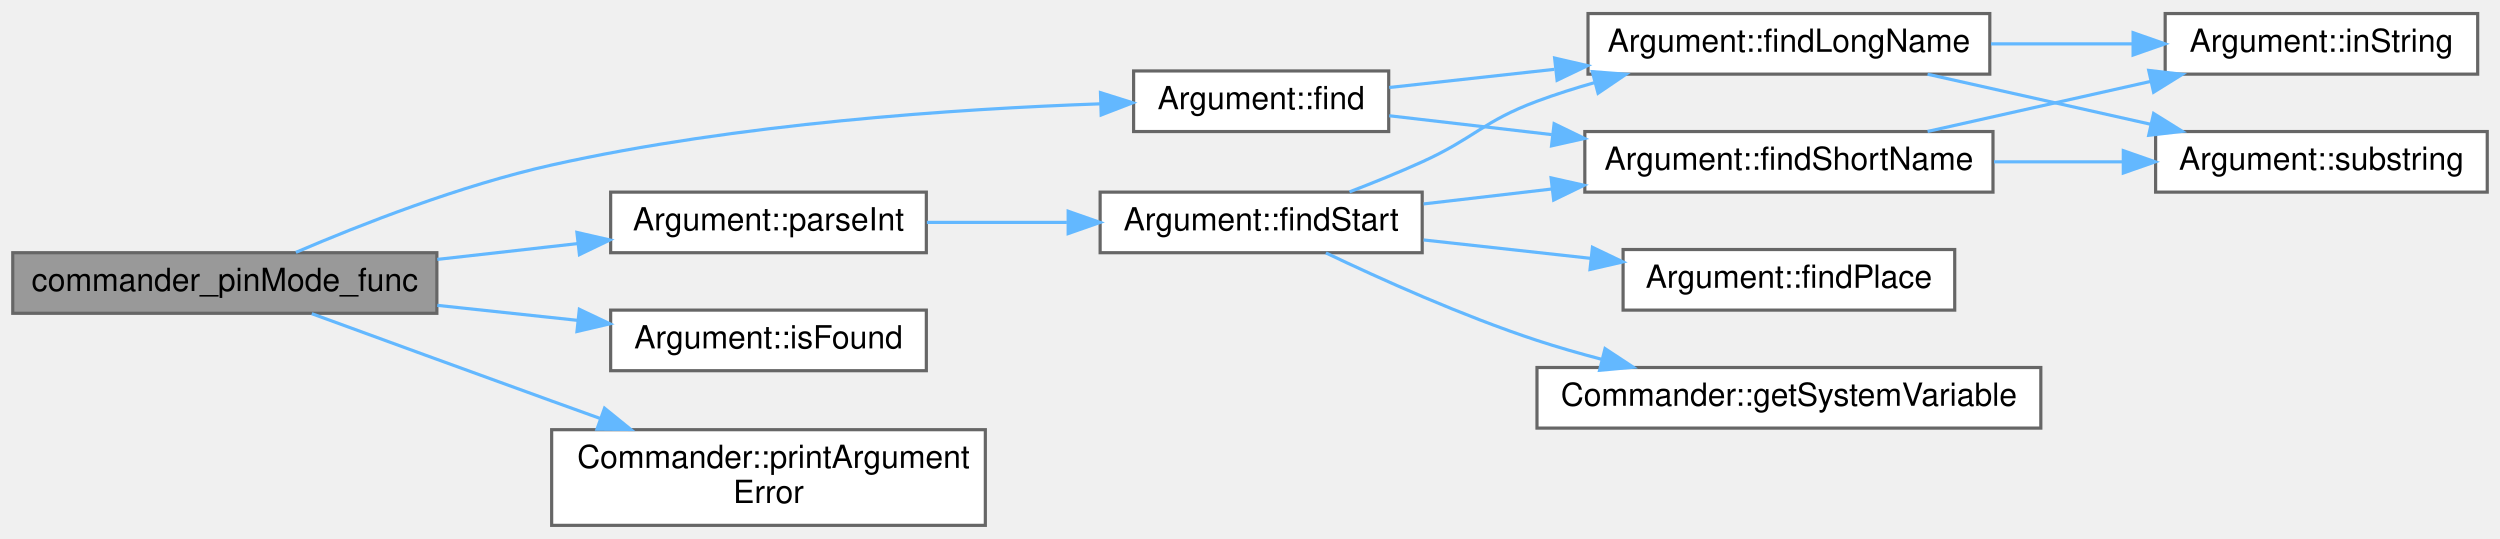
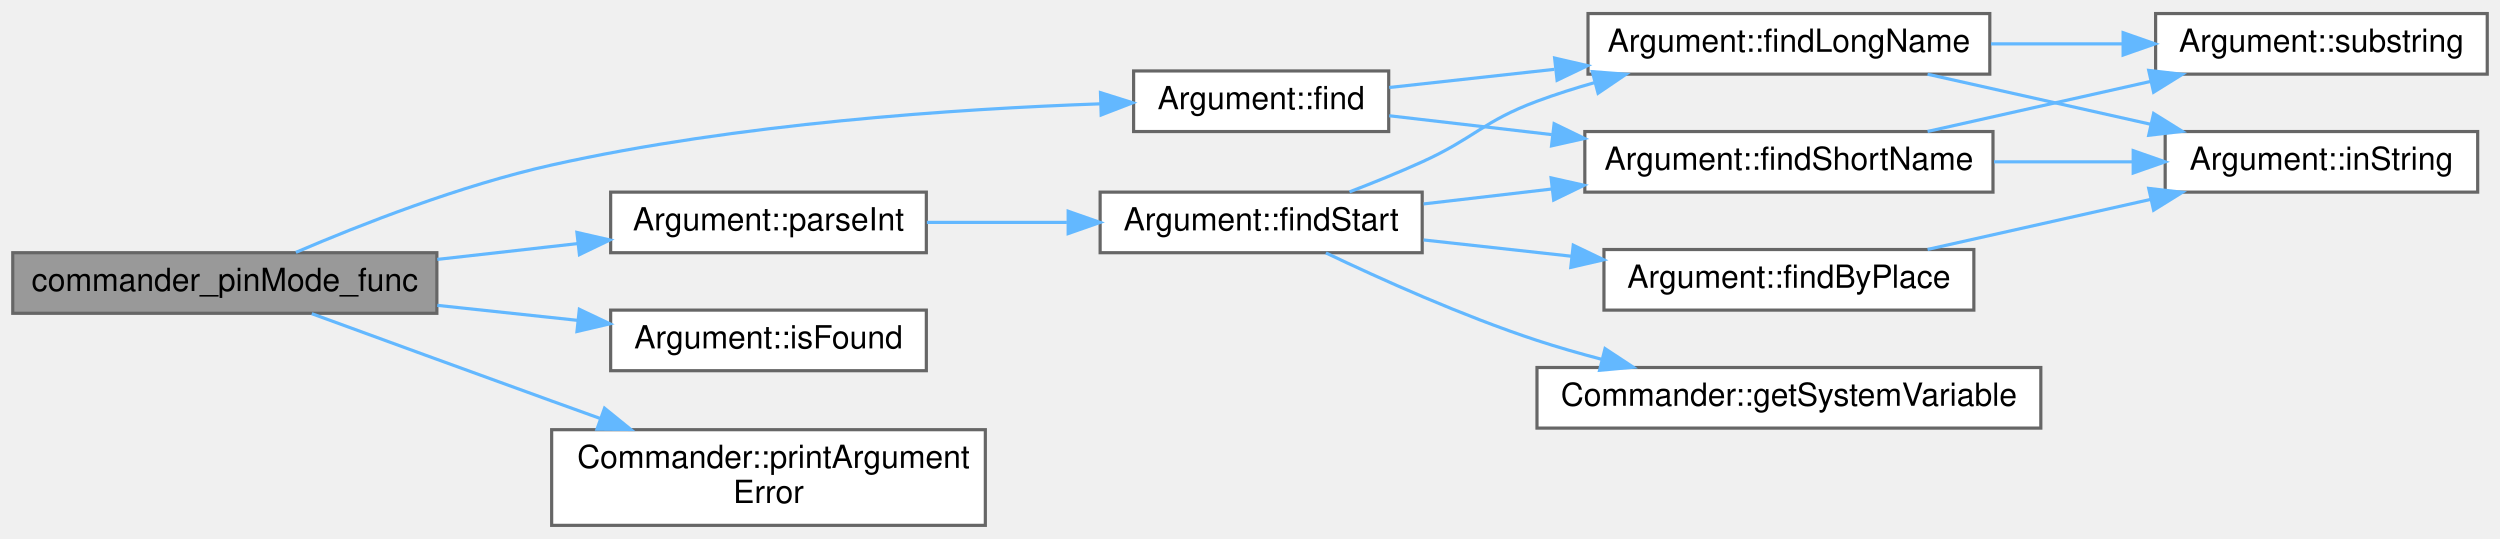
<svg xmlns="http://www.w3.org/2000/svg" xmlns:xlink="http://www.w3.org/1999/xlink" width="784pt" height="169pt" viewBox="0.00 0.00 784.00 168.50">
  <g id="graph0" class="graph" transform="scale(1 1) rotate(0) translate(4 164.5)">
    <g id="node1" class="node">
      <g id="a_node1">
        <a xlink:title="Premade function for pinMode command.">
          <polygon fill="#999999" stroke="#666666" points="133,-85.5 0,-85.5 0,-66.5 133,-66.5 133,-85.5" />
          <text text-anchor="middle" x="66.5" y="-73.5" font-family="Helvetica,sans-Serif" font-size="10.00">commander_pinMode_func</text>
        </a>
      </g>
    </g>
    <g id="node2" class="node">
      <g id="a_node2">
        <a xlink:href="class_argument.html#a11a9933e5a65f1cbf0525cd9bd2a29ca" target="_top" xlink:title=" ">
          <polygon fill="white" stroke="#666666" points="431.5,-142.5 351.5,-142.5 351.5,-123.5 431.5,-123.5 431.5,-142.5" />
          <text text-anchor="middle" x="391.5" y="-130.5" font-family="Helvetica,sans-Serif" font-size="10.00">Argument::find</text>
        </a>
      </g>
    </g>
    <g id="edge1" class="edge">
      <path fill="none" stroke="#63b8ff" d="M88.79,-85.61C109,-94.28 140.44,-106.62 169,-113 227.21,-126 295.81,-130.6 341.08,-132.19" />
      <polygon fill="#63b8ff" stroke="#63b8ff" points="341.11,-135.7 351.22,-132.52 341.33,-128.7 341.11,-135.7" />
    </g>
    <g id="node7" class="node">
      <g id="a_node7">
        <a xlink:href="class_argument.html#a5d0ae00347ef7108f6cab6c270ac5728" target="_top" xlink:title=" ">
          <polygon fill="white" stroke="#666666" points="286.5,-67.5 187.5,-67.5 187.5,-48.5 286.5,-48.5 286.5,-67.5" />
          <text text-anchor="middle" x="237" y="-55.5" font-family="Helvetica,sans-Serif" font-size="10.00">Argument::isFound</text>
        </a>
      </g>
    </g>
    <g id="edge8" class="edge">
      <path fill="none" stroke="#63b8ff" d="M133.13,-68.99C147.63,-67.44 162.9,-65.81 177.12,-64.29" />
      <polygon fill="#63b8ff" stroke="#63b8ff" points="177.68,-67.75 187.25,-63.21 176.94,-60.79 177.68,-67.75" />
    </g>
    <g id="node8" class="node">
      <g id="a_node8">
        <a xlink:href="class_argument.html#aeabd957dda6add595aa860761ea337f1" target="_top" xlink:title=" ">
          <polygon fill="white" stroke="#666666" points="286.5,-104.5 187.5,-104.5 187.5,-85.5 286.5,-85.5 286.5,-104.5" />
          <text text-anchor="middle" x="237" y="-92.5" font-family="Helvetica,sans-Serif" font-size="10.00">Argument::parseInt</text>
        </a>
      </g>
    </g>
    <g id="edge9" class="edge">
      <path fill="none" stroke="#63b8ff" d="M133.13,-83.4C147.63,-85.04 162.9,-86.76 177.12,-88.36" />
      <polygon fill="#63b8ff" stroke="#63b8ff" points="176.92,-91.86 187.25,-89.5 177.71,-84.9 176.92,-91.86" />
    </g>
    <g id="node12" class="node">
      <g id="a_node12">
        <a xlink:href="class_commander.html#a11b7236808d55ed1c497e719117cdf3d" target="_top" xlink:title="Print 'Argument error!' to a specified Serial channel.">
          <polygon fill="white" stroke="#666666" points="305,-30 169,-30 169,0 305,0 305,-30" />
          <text text-anchor="start" x="177" y="-18" font-family="Helvetica,sans-Serif" font-size="10.00">Commander::printArgument</text>
          <text text-anchor="middle" x="237" y="-7" font-family="Helvetica,sans-Serif" font-size="10.00">Error</text>
        </a>
      </g>
    </g>
-     <g id="edge15" class="edge">
+     <g id="edge16" class="edge">
      <path fill="none" stroke="#63b8ff" d="M93.77,-66.38C114.26,-58.89 143.42,-48.24 169,-39 173.89,-37.23 178.97,-35.4 184.07,-33.57" />
      <polygon fill="#63b8ff" stroke="#63b8ff" points="185.58,-36.74 193.81,-30.07 183.22,-30.16 185.58,-36.74" />
    </g>
    <g id="node3" class="node">
      <g id="a_node3">
-         <a xlink:href="class_argument.html#a19696736b23d7f4f4c6e4125e67f59a8" target="_top" xlink:title=" ">
+         <a xlink:href="class_argument.html#a19696736b23d7f4f4c6e4125e67f59a8" target="_top" xlink:title="Find the start position of a long named argument.">
          <polygon fill="white" stroke="#666666" points="620,-160.5 494,-160.5 494,-141.5 620,-141.5 620,-160.5" />
          <text text-anchor="middle" x="557" y="-148.5" font-family="Helvetica,sans-Serif" font-size="10.00">Argument::findLongName</text>
        </a>
      </g>
    </g>
    <g id="edge2" class="edge">
      <path fill="none" stroke="#63b8ff" d="M431.66,-137.31C447.22,-139.02 465.63,-141.05 483.45,-143.01" />
      <polygon fill="#63b8ff" stroke="#63b8ff" points="483.53,-146.54 493.85,-144.16 484.3,-139.58 483.53,-146.54" />
    </g>
    <g id="node6" class="node">
      <g id="a_node6">
-         <a xlink:href="class_argument.html#a3ec1ea9ca2d489a987e0fa335daaf061" target="_top" xlink:title=" ">
+         <a xlink:href="class_argument.html#a3ec1ea9ca2d489a987e0fa335daaf061" target="_top" xlink:title="Find the start position of a short named argument.">
          <polygon fill="white" stroke="#666666" points="621,-123.5 493,-123.5 493,-104.5 621,-104.5 621,-123.5" />
          <text text-anchor="middle" x="557" y="-111.5" font-family="Helvetica,sans-Serif" font-size="10.00">Argument::findShortName</text>
        </a>
      </g>
    </g>
    <g id="edge5" class="edge">
      <path fill="none" stroke="#63b8ff" d="M431.66,-128.45C446.98,-126.67 465.07,-124.57 482.64,-122.53" />
      <polygon fill="#63b8ff" stroke="#63b8ff" points="483.37,-125.96 492.9,-121.33 482.56,-119.01 483.37,-125.96" />
    </g>
    <g id="node4" class="node">
      <g id="a_node4">
        <a xlink:href="class_argument.html#af21c1965c64a5f3984cbf42bcf1eec5f" target="_top" xlink:title=" ">
-           <polygon fill="white" stroke="#666666" points="773,-160.5 675,-160.5 675,-141.5 773,-141.5 773,-160.5" />
-           <text text-anchor="middle" x="724" y="-148.5" font-family="Helvetica,sans-Serif" font-size="10.00">Argument::inString</text>
+           <polygon fill="white" stroke="#666666" points="773,-123.5 675,-123.5 675,-104.5 773,-104.5 773,-123.5" />
+           <text text-anchor="middle" x="724" y="-111.5" font-family="Helvetica,sans-Serif" font-size="10.00">Argument::inString</text>
        </a>
      </g>
    </g>
    <g id="edge3" class="edge">
-       <path fill="none" stroke="#63b8ff" d="M620.38,-151C634.92,-151 650.35,-151 664.7,-151" />
-       <polygon fill="#63b8ff" stroke="#63b8ff" points="664.94,-154.5 674.94,-151 664.94,-147.5 664.94,-154.5" />
+       <path fill="none" stroke="#63b8ff" d="M600.49,-141.47C621.87,-136.68 647.97,-130.82 670.58,-125.75" />
+       <polygon fill="#63b8ff" stroke="#63b8ff" points="671.37,-129.16 680.37,-123.56 669.84,-122.33 671.37,-129.16" />
    </g>
    <g id="node5" class="node">
      <g id="a_node5">
        <a xlink:href="class_argument.html#a8f98fbce9e55886c0b3a84c6f92572e5" target="_top" xlink:title=" ">
-           <polygon fill="white" stroke="#666666" points="776,-123.5 672,-123.5 672,-104.5 776,-104.5 776,-123.5" />
-           <text text-anchor="middle" x="724" y="-111.5" font-family="Helvetica,sans-Serif" font-size="10.00">Argument::substring</text>
+           <polygon fill="white" stroke="#666666" points="776,-160.5 672,-160.5 672,-141.5 776,-141.5 776,-160.5" />
+           <text text-anchor="middle" x="724" y="-148.5" font-family="Helvetica,sans-Serif" font-size="10.00">Argument::substring</text>
        </a>
      </g>
    </g>
    <g id="edge4" class="edge">
-       <path fill="none" stroke="#63b8ff" d="M600.49,-141.47C621.87,-136.68 647.97,-130.82 670.58,-125.75" />
-       <polygon fill="#63b8ff" stroke="#63b8ff" points="671.37,-129.16 680.37,-123.56 669.84,-122.33 671.37,-129.16" />
+       <path fill="none" stroke="#63b8ff" d="M620.38,-151C633.91,-151 648.2,-151 661.69,-151" />
+       <polygon fill="#63b8ff" stroke="#63b8ff" points="661.81,-154.5 671.81,-151 661.81,-147.5 661.81,-154.5" />
    </g>
    <g id="edge6" class="edge">
+       <path fill="none" stroke="#63b8ff" d="M621.32,-114C635.65,-114 650.81,-114 664.91,-114" />
+       <polygon fill="#63b8ff" stroke="#63b8ff" points="664.97,-117.5 674.97,-114 664.97,-110.5 664.97,-117.5" />
+     </g>
+     <g id="edge7" class="edge">
      <path fill="none" stroke="#63b8ff" d="M600.49,-123.53C621.87,-128.32 647.97,-134.18 670.58,-139.25" />
      <polygon fill="#63b8ff" stroke="#63b8ff" points="669.84,-142.67 680.37,-141.44 671.37,-135.84 669.84,-142.67" />
-     </g>
-     <g id="edge7" class="edge">
-       <path fill="none" stroke="#63b8ff" d="M621.32,-114C634.52,-114 648.4,-114 661.53,-114" />
-       <polygon fill="#63b8ff" stroke="#63b8ff" points="661.87,-117.5 671.87,-114 661.87,-110.5 661.87,-117.5" />
    </g>
    <g id="node9" class="node">
      <g id="a_node9">
        <a xlink:href="class_argument.html#a7fab3d983e4a63b93e6f50df82ed6f84" target="_top" xlink:title=" ">
          <polygon fill="white" stroke="#666666" points="442,-104.5 341,-104.5 341,-85.5 442,-85.5 442,-104.5" />
          <text text-anchor="middle" x="391.5" y="-92.5" font-family="Helvetica,sans-Serif" font-size="10.00">Argument::findStart</text>
        </a>
      </g>
    </g>
    <g id="edge10" class="edge">
      <path fill="none" stroke="#63b8ff" d="M286.67,-95C300.63,-95 316.01,-95 330.57,-95" />
      <polygon fill="#63b8ff" stroke="#63b8ff" points="330.98,-98.5 340.98,-95 330.98,-91.5 330.98,-98.5" />
    </g>
-     <g id="edge11" class="edge">
+     <g id="edge13" class="edge">
      <path fill="none" stroke="#63b8ff" d="M419.2,-104.58C426.65,-107.44 434.71,-110.69 442,-114 458.47,-121.48 461.04,-126.69 478,-133 483.81,-135.16 489.97,-137.12 496.17,-138.87" />
      <polygon fill="#63b8ff" stroke="#63b8ff" points="495.35,-142.28 505.92,-141.47 497.15,-135.51 495.35,-142.28" />
    </g>
-     <g id="edge13" class="edge">
+     <g id="edge14" class="edge">
      <path fill="none" stroke="#63b8ff" d="M442.44,-100.8C455.09,-102.27 468.94,-103.88 482.49,-105.46" />
      <polygon fill="#63b8ff" stroke="#63b8ff" points="482.42,-108.97 492.76,-106.65 483.23,-102.02 482.42,-108.97" />
    </g>
    <g id="node10" class="node">
      <g id="a_node10">
-         <a xlink:href="class_argument.html#a267c2e9b46491f60b264c39e08ad5686" target="_top" xlink:title=" ">
-           <polygon fill="white" stroke="#666666" points="609,-86.5 505,-86.5 505,-67.5 609,-67.5 609,-86.5" />
-           <text text-anchor="middle" x="557" y="-74.5" font-family="Helvetica,sans-Serif" font-size="10.00">Argument::findPlace</text>
+         <a xlink:href="class_argument.html#a41a3be1503f99c0ab973d0c7b45fe2bd" target="_top" xlink:title="Find the start position of a place dependent argument.">
+           <polygon fill="white" stroke="#666666" points="615,-86.5 499,-86.5 499,-67.5 615,-67.5 615,-86.5" />
+           <text text-anchor="middle" x="557" y="-74.5" font-family="Helvetica,sans-Serif" font-size="10.00">Argument::findByPlace</text>
        </a>
      </g>
    </g>
-     <g id="edge12" class="edge">
-       <path fill="none" stroke="#63b8ff" d="M442.44,-89.5C459.01,-87.68 477.64,-85.63 494.94,-83.72" />
-       <polygon fill="#63b8ff" stroke="#63b8ff" points="495.39,-87.19 504.95,-82.62 494.63,-80.24 495.39,-87.19" />
+     <g id="edge11" class="edge">
+       <path fill="none" stroke="#63b8ff" d="M442.44,-89.5C457.08,-87.89 473.33,-86.1 488.85,-84.39" />
+       <polygon fill="#63b8ff" stroke="#63b8ff" points="489.37,-87.86 498.92,-83.28 488.6,-80.9 489.37,-87.86" />
    </g>
    <g id="node11" class="node">
      <g id="a_node11">
-         <a xlink:href="class_commander.html#aed49189003860bfa85ab3bf8d320c5f6" target="_top" xlink:title="Get the instance if a system variable by its name.">
+         <a xlink:href="class_commander.html#a8c61dd05384f4a5d02932c602f8d8e00" target="_top" xlink:title="Get the instance if a system variable by its name.">
          <polygon fill="white" stroke="#666666" points="636,-49.5 478,-49.5 478,-30.5 636,-30.5 636,-49.5" />
          <text text-anchor="middle" x="557" y="-37.5" font-family="Helvetica,sans-Serif" font-size="10.00">Commander::getSystemVariable</text>
        </a>
      </g>
    </g>
-     <g id="edge14" class="edge">
+     <g id="edge15" class="edge">
      <path fill="none" stroke="#63b8ff" d="M411.8,-85.44C428.88,-77.28 454.65,-65.68 478,-58 484.48,-55.87 491.33,-53.9 498.19,-52.1" />
      <polygon fill="#63b8ff" stroke="#63b8ff" points="499.34,-55.42 508.19,-49.59 497.63,-48.63 499.34,-55.42" />
    </g>
+     <g id="edge12" class="edge">
+       <path fill="none" stroke="#63b8ff" d="M600.49,-86.53C621.87,-91.32 647.97,-97.18 670.58,-102.25" />
+       <polygon fill="#63b8ff" stroke="#63b8ff" points="669.84,-105.67 680.37,-104.44 671.37,-98.84 669.84,-105.67" />
+     </g>
  </g>
</svg>
